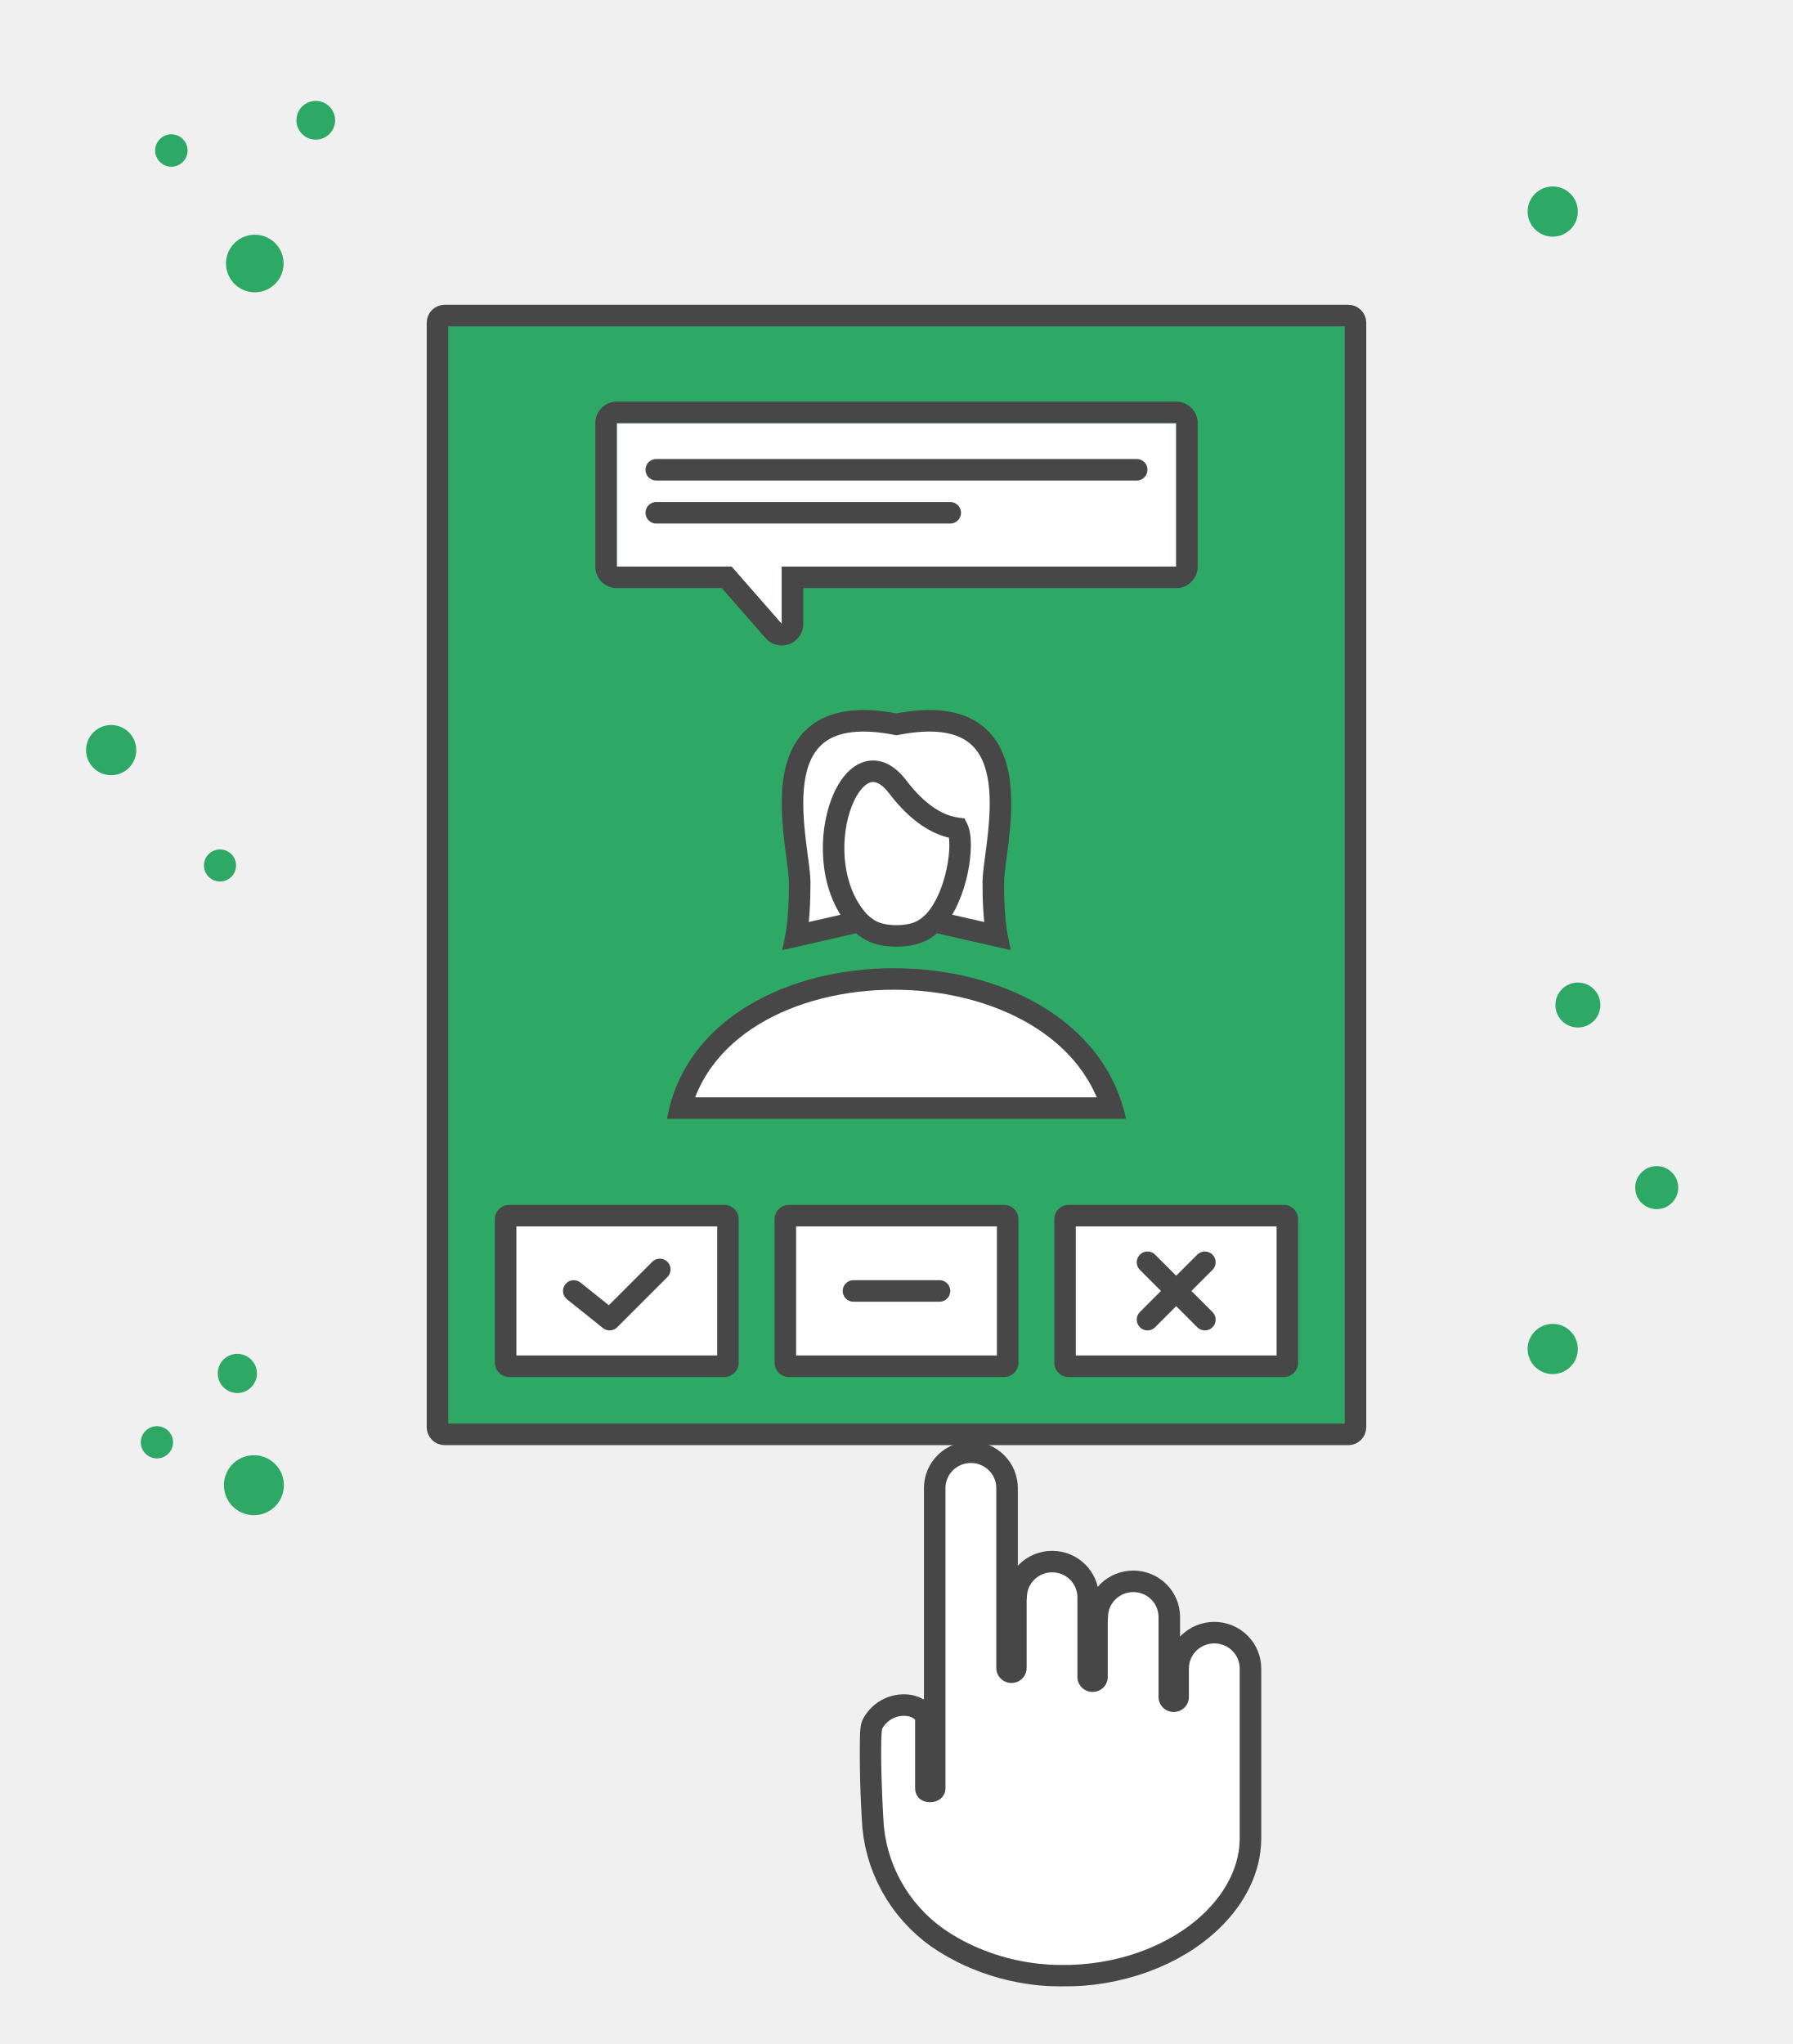
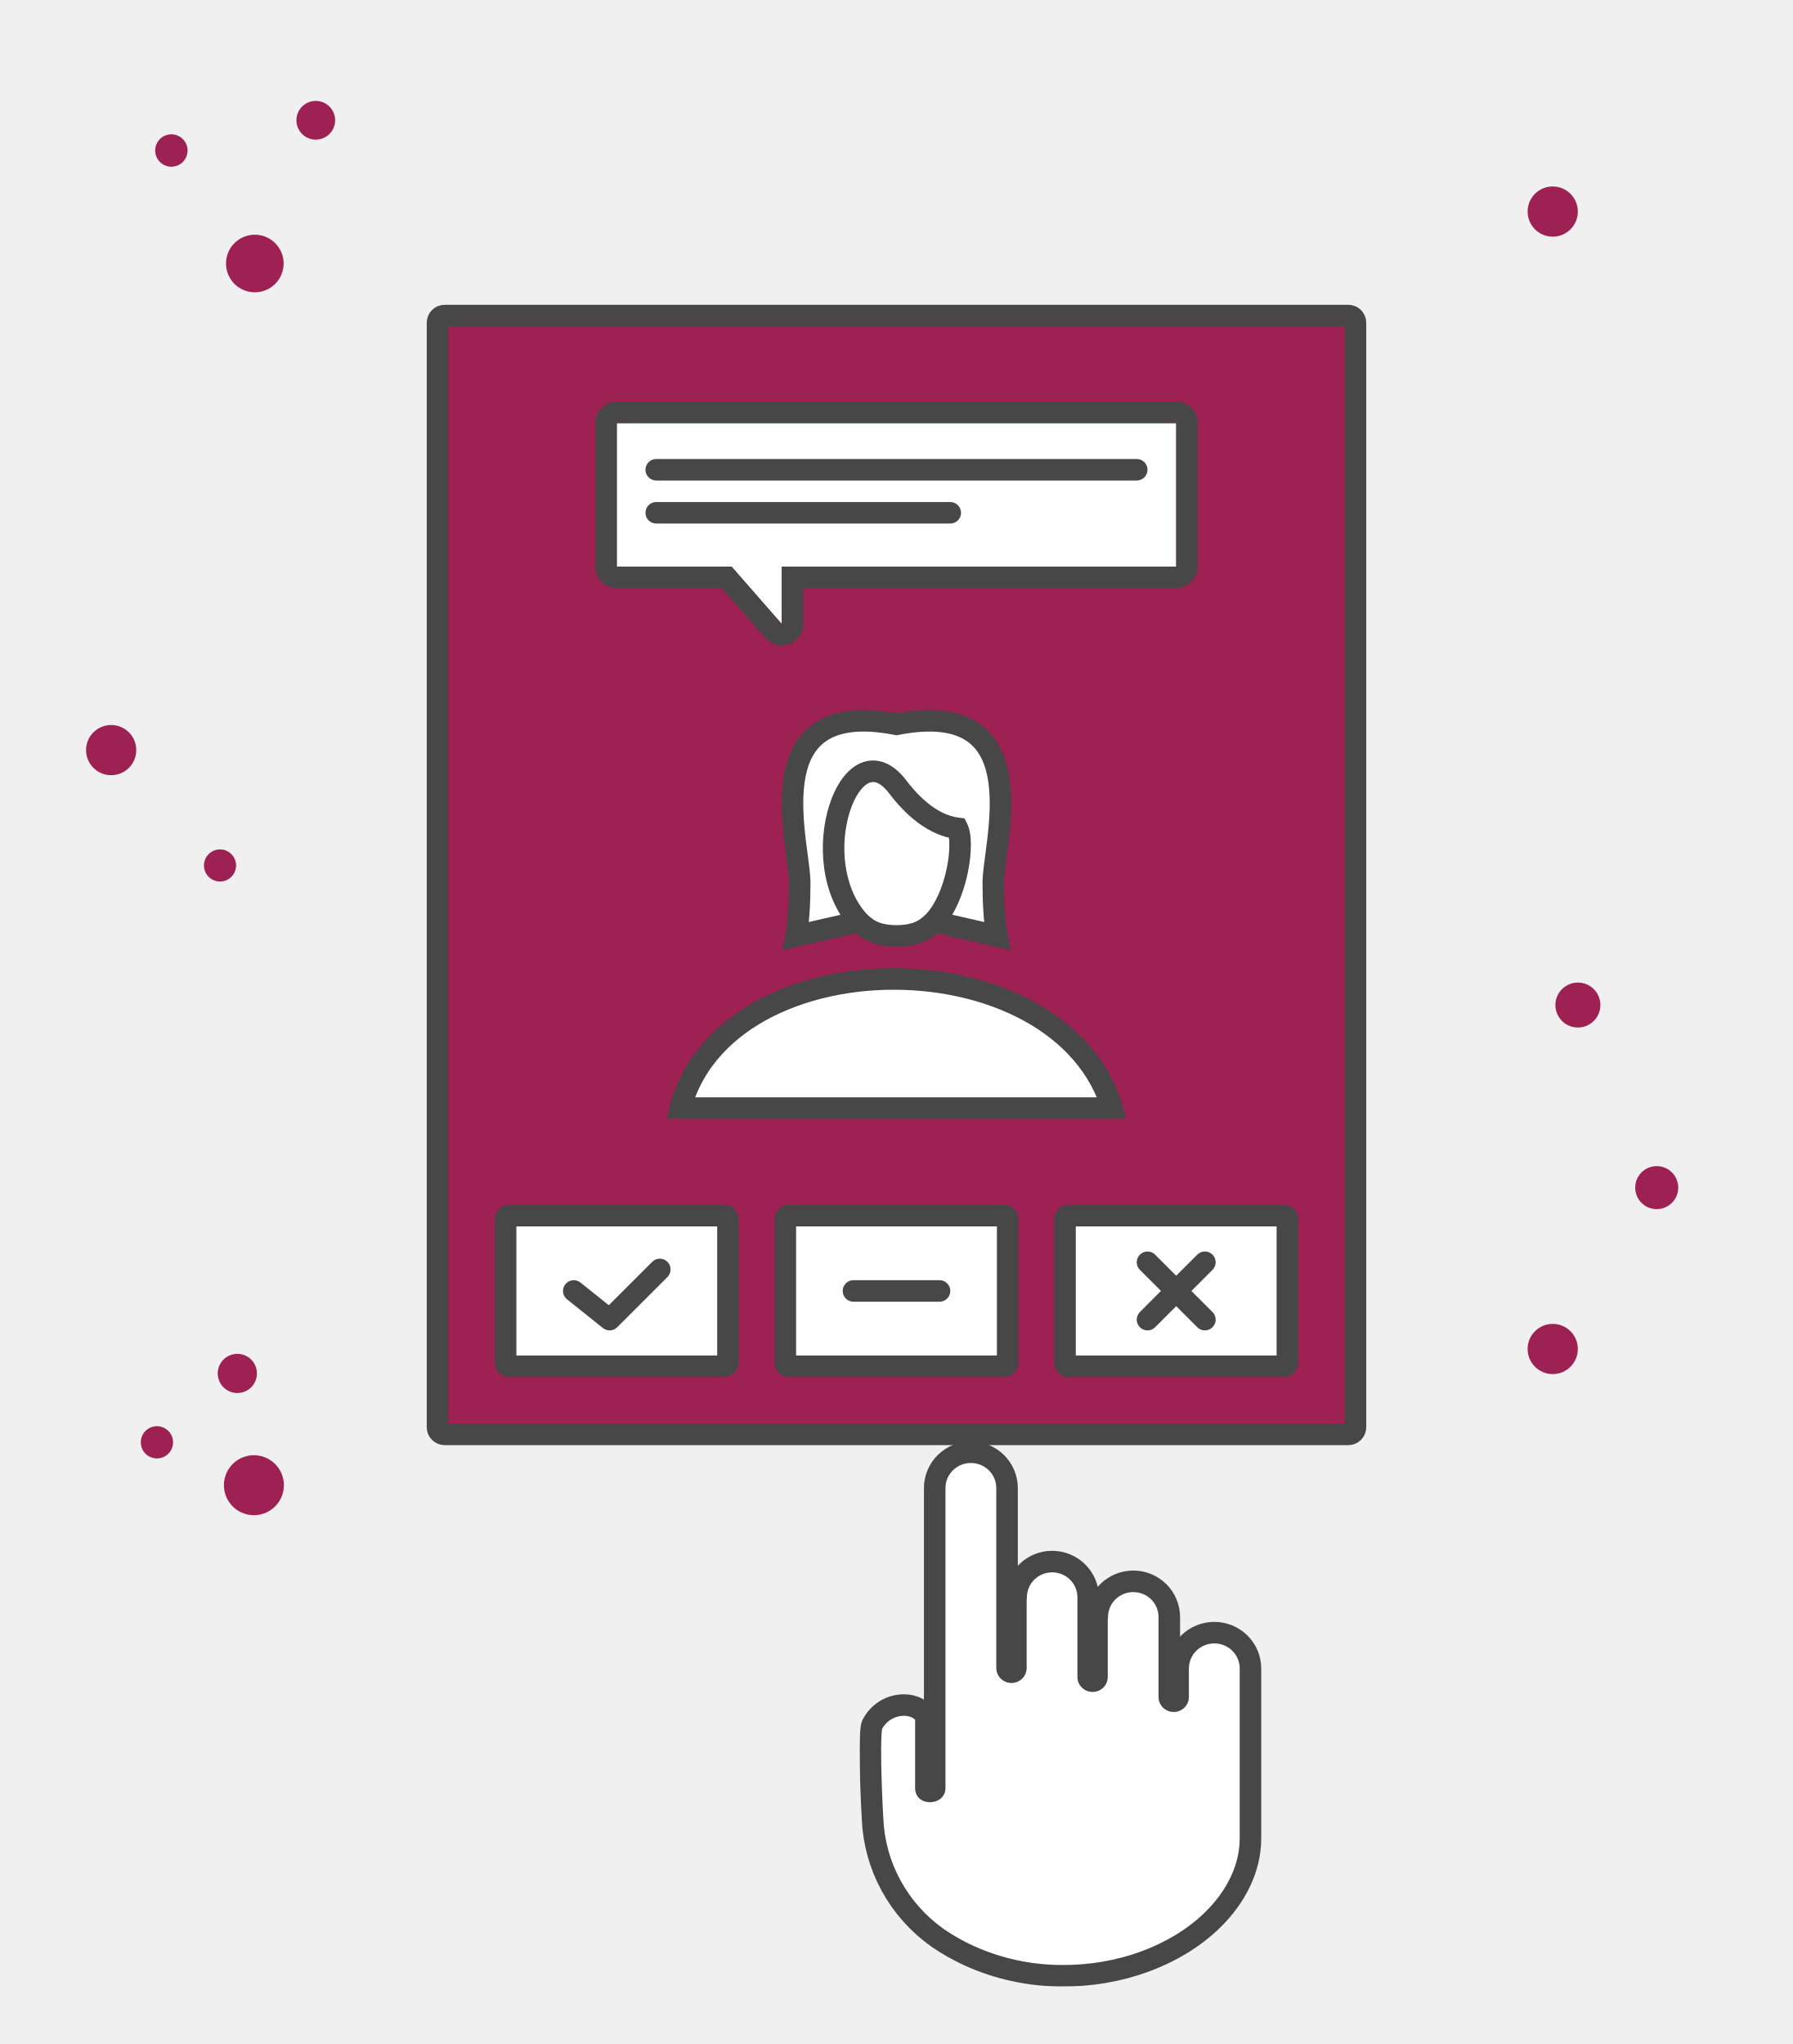
<svg xmlns="http://www.w3.org/2000/svg" width="250" height="285" viewBox="0 0 250 285" fill="none">
  <style>.dot-wrapper{animation-name: drift-dot-parent; animation-timing-function: ease-in-out; animation-iteration-count: infinite;}@keyframes drift-dot-parent{0%{transform: translate(0, 0);}50%{transform: translate(-5px, 18px);}100%{transform: translate(0, 0);}}.dot-wrapper &gt; .dot{animation-name: drift-dot-child; animation-timing-function: ease-in-out; animation-iteration-count: infinite;}@keyframes drift-dot-child{0%{transform: translate(0, 0);}50%{transform: translate(12px, -8px);}100%{transform: translate(0, 0);}}.dot-wrapper#dot-1{animation-duration: 20s; animation-delay: -43s; animation-direction: normal;}.dot-wrapper#dot-1 &gt; .dot{animation-duration: 22s; animation-delay: -40s; animation-direction: alternate;}.dot-wrapper#dot-2{animation-duration: 13s; animation-delay: -47s; animation-direction: normal;}.dot-wrapper#dot-2 &gt; .dot{animation-duration: 21s; animation-delay: -42s; animation-direction: normal;}.dot-wrapper#dot-3{animation-duration: 16s; animation-delay: -36s; animation-direction: normal;}.dot-wrapper#dot-3 &gt; .dot{animation-duration: 21s; animation-delay: -20s; animation-direction: normal;}.dot-wrapper#dot-4{animation-duration: 21s; animation-delay: -17s; animation-direction: reverse;}.dot-wrapper#dot-4 &gt; .dot{animation-duration: 21s; animation-delay: -34s; animation-direction: alternate;}.dot-wrapper#dot-5{animation-duration: 15s; animation-delay: -24s; animation-direction: alternate;}.dot-wrapper#dot-5 &gt; .dot{animation-duration: 16s; animation-delay: -34s; animation-direction: alternate;}.dot-wrapper#dot-6{animation-duration: 17s; animation-delay: -43s; animation-direction: reverse;}.dot-wrapper#dot-6 &gt; .dot{animation-duration: 18s; animation-delay: -3s; animation-direction: normal;}.dot-wrapper#dot-7{animation-duration: 21s; animation-delay: -39s; animation-direction: alternate;}.dot-wrapper#dot-7 &gt; .dot{animation-duration: 17s; animation-delay: -21s; animation-direction: reverse;}.dot-wrapper#dot-8{animation-duration: 16s; animation-delay: -49s; animation-direction: alternate;}.dot-wrapper#dot-8 &gt; .dot{animation-duration: 21s; animation-delay: -28s; animation-direction: normal;}.dot-wrapper#dot-9{animation-duration: 15s; animation-delay: -13s; animation-direction: alternate;}.dot-wrapper#dot-9 &gt; .dot{animation-duration: 22s; animation-delay: -49s; animation-direction: reverse;}.dot-wrapper#dot-10{animation-duration: 13s; animation-delay: -26s; animation-direction: alternate;}.dot-wrapper#dot-10 &gt; .dot{animation-duration: 15s; animation-delay: -31s; animation-direction: alternate;}.dot-wrapper#dot-11{animation-duration: 18s; animation-delay: -48s; animation-direction: reverse;}.dot-wrapper#dot-11 &gt; .dot{animation-duration: 22s; animation-delay: -5s; animation-direction: alternate;}.dot-wrapper#dot-12{animation-duration: 19s; animation-delay: -49s; animation-direction: reverse;}.dot-wrapper#dot-12 &gt; .dot{animation-duration: 18s; animation-delay: -5s; animation-direction: normal;}#hand{animation: switch-between-buttons 3s ease-in-out infinite alternate; animation-delay: -0.2s;}@keyframes switch-between-buttons{0%{transform: translate(0px, 0px);}40%{transform: translate(23.36px, -20px);}60%{transform: translate(-45.16px, -20px);}100%{transform: translate(-24, 8px, -4px);}}#tinder-like-card_front-female{animation: swipe-left 6s ease-in-out infinite backwards; transform-origin: 124px 104px; animation-delay: -1s;}@keyframes swipe-left{0%{transform: scale(0.9); opacity: 0;}5%{opacity: 0;}15%{transform: scale(1); opacity: 1;}50%{transform: translate(0) rotate(0deg); opacity: 1;}55%{opacity: 1;}58.333%{opacity: 0;}66.667%{transform: translate(-100px, 50px) rotate(-35deg); opacity: 0;}100%{transform: translate(-100px, 50px) rotate(-35deg); opacity: 0;}}#tinder-like-card_front-male{animation: swipe-right 6s ease-in-out infinite backwards; transform-origin: 124px 104px; animation-delay: 2s;}@keyframes swipe-right{0%{transform: scale(0.9); opacity: 0;}5%{opacity: 0;}15%{transform: scale(1); opacity: 1;}50%{transform: translate(0) rotate(0deg); opacity: 1;}55%{opacity: 1;}58.333%{opacity: 0;}66.667%{transform: translate(100px, 50px) rotate(35deg); opacity: 0;}100%{transform: translate(100px, 50px) rotate(35deg); opacity: 0;}}#no-bg &gt; rect{animation: no-bg 6s ease-in-out infinite; animation-delay: 4.6s;}@keyframes no-bg{0%{fill: white;}4%{fill: #EB6767;}49.9%{fill: #EB6767;}50%{fill: white;}100%{fill: white;}}#no-path{animation: no-path 6s ease-in-out infinite; animation-delay: 4.6s;}@keyframes no-path{0%{stroke: #474747;}4%{stroke: white;}49.9%{stroke: white;}50%{stroke: #474747;}100%{stroke: #474747;}}#yes-bg &gt; rect{animation: yes-bg 6s ease-in-out infinite; animation-delay: 1.6s;}@keyframes yes-bg{0%{fill: white;}4%{fill: #68C0FF;}49.9%{fill: #68C0FF;}50%{fill: white;}100%{fill: white;}}#yes-path{animation: yes-path 6s ease-in-out infinite; animation-delay: 1.6s;}@keyframes yes-path{0%{fill: #474747;}4%{fill: white;}49.9%{fill: white;}50%{fill: #474747;}100%{fill: #474747;}}</style>
  <g id="opinion-onboarding">
    <rect width="250" height="285" fill="none" />
    <g class="dot-wrapper" id="dot-1">
-       <path class="dot" fill-rule="evenodd" clip-rule="evenodd" d="M30.677 122.914C31.914 122.914 32.917 121.911 32.917 120.674C32.917 119.437 31.914 118.435 30.677 118.435C29.44 118.435 28.438 119.437 28.438 120.674C28.438 121.911 29.44 122.914 30.677 122.914Z" fill="#2DA965" />
+       <path class="dot" fill-rule="evenodd" clip-rule="evenodd" d="M30.677 122.914C31.914 122.914 32.917 121.911 32.917 120.674C32.917 119.437 31.914 118.435 30.677 118.435C29.44 118.435 28.438 119.437 28.438 120.674C28.438 121.911 29.44 122.914 30.677 122.914Z" fill="#9d2153" />
    </g>
    <g class="dot-wrapper" id="dot-2">
-       <path class="dot" fill-rule="evenodd" clip-rule="evenodd" d="M15.5 108.09C17.433 108.09 19 106.523 19 104.59C19 102.657 17.433 101.09 15.5 101.09C13.567 101.09 12 102.657 12 104.59C12 106.523 13.567 108.09 15.5 108.09Z" fill="#2DA965" />
+       <path class="dot" fill-rule="evenodd" clip-rule="evenodd" d="M15.5 108.09C17.433 108.09 19 106.523 19 104.59C19 102.657 17.433 101.09 15.5 101.09C13.567 101.09 12 102.657 12 104.59C12 106.523 13.567 108.09 15.5 108.09Z" fill="#9d2153" />
    </g>
    <g class="dot-wrapper" id="dot-3">
-       <path class="dot" fill-rule="evenodd" clip-rule="evenodd" d="M216.5 33C218.433 33 220 31.433 220 29.5C220 27.567 218.433 26 216.5 26C214.567 26 213 27.567 213 29.5C213 31.433 214.567 33 216.5 33Z" fill="#2DA965" />
+       <path class="dot" fill-rule="evenodd" clip-rule="evenodd" d="M216.5 33C218.433 33 220 31.433 220 29.5C220 27.567 218.433 26 216.5 26C214.567 26 213 27.567 213 29.5C213 31.433 214.567 33 216.5 33Z" fill="#9d2153" />
    </g>
    <g class="dot-wrapper" id="dot-4">
-       <path class="dot" fill-rule="evenodd" clip-rule="evenodd" d="M220.009 143.271C221.741 143.271 223.145 141.868 223.145 140.136C223.145 138.404 221.741 137 220.009 137C218.277 137 216.873 138.404 216.873 140.136C216.873 141.868 218.277 143.271 220.009 143.271Z" fill="#2DA965" />
+       <path class="dot" fill-rule="evenodd" clip-rule="evenodd" d="M220.009 143.271C221.741 143.271 223.145 141.868 223.145 140.136C223.145 138.404 221.741 137 220.009 137C218.277 137 216.873 138.404 216.873 140.136C216.873 141.868 218.277 143.271 220.009 143.271Z" fill="#9d2153" />
    </g>
    <g class="dot-wrapper" id="dot-5">
-       <path class="dot" fill-rule="evenodd" clip-rule="evenodd" d="M216.5 191.593C218.433 191.593 220 190.026 220 188.093C220 186.16 218.433 184.593 216.5 184.593C214.567 184.593 213 186.16 213 188.093C213 190.026 214.567 191.593 216.5 191.593Z" fill="#2DA965" />
+       <path class="dot" fill-rule="evenodd" clip-rule="evenodd" d="M216.5 191.593C218.433 191.593 220 190.026 220 188.093C220 186.16 218.433 184.593 216.5 184.593C214.567 184.593 213 186.16 213 188.093C213 190.026 214.567 191.593 216.5 191.593Z" fill="#9d2153" />
    </g>
    <g class="dot-wrapper" id="dot-6">
-       <path class="dot" fill-rule="evenodd" clip-rule="evenodd" d="M231 168.593C232.657 168.593 234 167.25 234 165.593C234 163.936 232.657 162.593 231 162.593C229.343 162.593 228 163.936 228 165.593C228 167.25 229.343 168.593 231 168.593Z" fill="#2DA965" />
+       <path class="dot" fill-rule="evenodd" clip-rule="evenodd" d="M231 168.593C232.657 168.593 234 167.25 234 165.593C234 163.936 232.657 162.593 231 162.593C229.343 162.593 228 163.936 228 165.593C228 167.25 229.343 168.593 231 168.593Z" fill="#9d2153" />
    </g>
    <g class="dot-wrapper" id="dot-7">
-       <path class="dot" fill-rule="evenodd" clip-rule="evenodd" d="M34.026 194.07C35.444 193.554 36.175 191.986 35.659 190.568C35.143 189.15 33.575 188.419 32.157 188.935C30.739 189.451 30.008 191.019 30.524 192.437C31.041 193.855 32.608 194.586 34.026 194.07Z" fill="#2DA965" />
+       <path class="dot" fill-rule="evenodd" clip-rule="evenodd" d="M34.026 194.07C35.444 193.554 36.175 191.986 35.659 190.568C35.143 189.15 33.575 188.419 32.157 188.935C30.739 189.451 30.008 191.019 30.524 192.437C31.041 193.855 32.608 194.586 34.026 194.07Z" fill="#9d2153" />
    </g>
    <g class="dot-wrapper" id="dot-8">
-       <path class="dot" fill-rule="evenodd" clip-rule="evenodd" d="M36.832 211.016C39.002 210.226 40.121 207.827 39.331 205.657C38.541 203.487 36.142 202.369 33.972 203.158C31.802 203.948 30.683 206.347 31.473 208.517C32.263 210.687 34.662 211.806 36.832 211.016Z" fill="#2DA965" />
+       <path class="dot" fill-rule="evenodd" clip-rule="evenodd" d="M36.832 211.016C39.002 210.226 40.121 207.827 39.331 205.657C38.541 203.487 36.142 202.369 33.972 203.158C31.802 203.948 30.683 206.347 31.473 208.517C32.263 210.687 34.662 211.806 36.832 211.016Z" fill="#9d2153" />
    </g>
    <g class="dot-wrapper" id="dot-9">
-       <path class="dot" fill-rule="evenodd" clip-rule="evenodd" d="M22.65 203.217C23.817 202.792 24.419 201.502 23.994 200.335C23.569 199.169 22.279 198.567 21.113 198.992C19.946 199.416 19.344 200.707 19.769 201.873C20.194 203.04 21.484 203.642 22.65 203.217Z" fill="#2DA965" />
+       <path class="dot" fill-rule="evenodd" clip-rule="evenodd" d="M22.65 203.217C23.817 202.792 24.419 201.502 23.994 200.335C23.569 199.169 22.279 198.567 21.113 198.992C19.946 199.416 19.344 200.707 19.769 201.873C20.194 203.04 21.484 203.642 22.65 203.217Z" fill="#9d2153" />
    </g>
    <g class="dot-wrapper" id="dot-10">
-       <path class="dot" fill-rule="evenodd" clip-rule="evenodd" d="M41.846 18.357C42.722 19.563 44.41 19.83 45.616 18.954C46.822 18.078 47.09 16.39 46.213 15.184C45.337 13.978 43.649 13.71 42.443 14.586C41.237 15.463 40.97 17.151 41.846 18.357Z" fill="#2DA965" />
+       <path class="dot" fill-rule="evenodd" clip-rule="evenodd" d="M41.846 18.357C42.722 19.563 44.41 19.83 45.616 18.954C46.822 18.078 47.09 16.39 46.213 15.184C45.337 13.978 43.649 13.71 42.443 14.586C41.237 15.463 40.97 17.151 41.846 18.357Z" fill="#9d2153" />
    </g>
    <g class="dot-wrapper" id="dot-11">
-       <path class="dot" fill-rule="evenodd" clip-rule="evenodd" d="M32.281 39.101C33.584 40.895 36.096 41.293 37.89 39.989C39.684 38.686 40.082 36.175 38.778 34.38C37.475 32.586 34.964 32.189 33.169 33.492C31.375 34.796 30.977 37.307 32.281 39.101Z" fill="#2DA965" />
+       <path class="dot" fill-rule="evenodd" clip-rule="evenodd" d="M32.281 39.101C33.584 40.895 36.096 41.293 37.89 39.989C39.684 38.686 40.082 36.175 38.778 34.38C37.475 32.586 34.964 32.189 33.169 33.492C31.375 34.796 30.977 37.307 32.281 39.101Z" fill="#9d2153" />
    </g>
    <g class="dot-wrapper" id="dot-12">
-       <path class="dot" fill-rule="evenodd" clip-rule="evenodd" d="M24.668 23.109C25.84 22.682 26.445 21.386 26.018 20.213C25.591 19.041 24.295 18.436 23.123 18.863C21.95 19.29 21.346 20.586 21.773 21.759C22.199 22.931 23.496 23.535 24.668 23.109Z" fill="#2DA965" />
+       <path class="dot" fill-rule="evenodd" clip-rule="evenodd" d="M24.668 23.109C25.84 22.682 26.445 21.386 26.018 20.213C25.591 19.041 24.295 18.436 23.123 18.863C21.95 19.29 21.346 20.586 21.773 21.759C22.199 22.931 23.496 23.535 24.668 23.109Z" fill="#9d2153" />
    </g>
    <g id="tinder-like-card_front-male" opacity="0.01">
-       <rect id="background" x="61" y="44" width="128" height="156" rx="1" fill="#2DA965" stroke="#474747" stroke-width="3" stroke-linecap="round" />
+       <rect id="background" x="61" y="44" width="128" height="156" rx="1" fill="#9d2153" stroke="#474747" stroke-width="3" stroke-linecap="round" />
      <g id="opinion-bubble">
        <g id="bubble/right">
          <mask id="path-14-outside-1" maskUnits="userSpaceOnUse" x="82" y="55" width="85" height="36" fill="black">
            <rect fill="white" x="82" y="55" width="85" height="36" />
            <path d="M164 79H148L141 87V79H86V59H164V79Z" />
          </mask>
          <path d="M164 79H148L141 87V79H86V59H164V79Z" fill="white" />
          <path d="M164 79V82C165.657 82 167 80.657 167 79H164ZM148 79V76C147.135 76 146.312 76.373 145.742 77.025L148 79ZM141 87H138C138 88.25 138.775 89.369 139.945 89.808C141.115 90.248 142.435 89.916 143.258 88.975L141 87ZM141 79H144C144 77.343 142.657 76 141 76V79ZM86 79H83C83 80.657 84.343 82 86 82V79ZM86 59V56C84.343 56 83 57.343 83 59H86ZM164 59H167C167 57.343 165.657 56 164 56V59ZM164 76H148V82H164V76ZM141 76H86V82H141V76ZM89 79V59H83V79H89ZM86 62H164V56H86V62ZM161 59V79H167V59H161ZM145.742 77.025L138.742 85.025L143.258 88.975L150.258 80.975L145.742 77.025ZM144 87V79H138V87H144Z" fill="#474747" mask="url(#path-14-outside-1)" />
        </g>
        <path id="text" d="M91.5 64C90.672 64 90 64.672 90 65.5C90 66.328 90.672 67 91.5 67V64ZM158.5 67C159.328 67 160 66.328 160 65.5C160 64.672 159.328 64 158.5 64V67ZM91.5 70C90.672 70 90 70.672 90 71.5C90 72.328 90.672 73 91.5 73V70ZM132.5 73C133.328 73 134 72.328 134 71.5C134 70.672 133.328 70 132.5 70V73ZM91.5 67H158.5V64H91.5V67ZM91.5 73H132.5V70H91.5V73Z" fill="#474747" />
      </g>
      <g id="avatar">
        <g id="body">
          <mask id="path-17-inside-2" fill="white">
            <path d="M93 156C98 128 151 128 157 156L93 156Z" />
          </mask>
          <path d="M93 156C98 128 151 128 157 156L93 156Z" fill="white" stroke="#474747" stroke-width="6" mask="url(#path-17-inside-2)" />
        </g>
        <g id="male">
          <path d="M124.996 130.5C120.58 130.322 115.329 125.918 113.662 120.568C113.48 120.014 113.118 118.829 112.693 117.284C112.426 116.311 112.135 115.195 111.849 114.004C111.36 111.1 111.232 108.411 112.521 106.218C113.442 104.662 115.518 103.765 117.843 103.513C118.208 103.468 118.545 103.335 118.837 103.127C123.077 100.511 129 99.575 133.967 101.601C137.115 102.918 138.797 106.711 138.455 111.768C138.388 112.77 138.227 114.445 138.002 115.538C138.002 115.538 137.891 116.597 137.456 118.96C136.696 123.094 132.044 130.5 124.996 130.5Z" fill="white" />
          <path d="M124.996 130.5L124.935 131.999C124.955 132 124.975 132 124.996 132V130.5ZM113.662 120.568L115.094 120.122C115.092 120.115 115.09 120.109 115.087 120.102L113.662 120.568ZM137.456 118.96L135.981 118.688L135.981 118.688L137.456 118.96ZM111.849 114.004L110.369 114.253C110.375 114.287 110.382 114.321 110.39 114.354L111.849 114.004ZM112.521 106.218L111.23 105.454L111.228 105.458L112.521 106.218ZM117.843 103.513L118.004 105.004C118.011 105.003 118.017 105.003 118.024 105.002L117.843 103.513ZM118.837 103.127L118.049 101.851C118.022 101.868 117.995 101.886 117.969 101.904L118.837 103.127ZM133.967 101.601L134.546 100.217L134.534 100.212L133.967 101.601ZM138.455 111.768L136.959 111.666L136.959 111.667L138.455 111.768ZM112.693 117.284L111.247 117.681L111.247 117.681L112.693 117.284ZM116.161 113.395L117.598 113.826L117.598 113.826L116.161 113.395ZM119.29 108.001L120.468 107.072C120.22 106.759 119.859 106.557 119.462 106.511C119.066 106.466 118.667 106.58 118.355 106.829L119.29 108.001ZM131.288 111.276L131.114 109.786C131.086 109.79 131.058 109.794 131.03 109.799L131.288 111.276ZM135.28 112.225L136.324 111.148L136.319 111.144L135.28 112.225ZM125.056 129.001C123.29 128.93 121.186 127.987 119.279 126.339C117.388 124.705 115.833 122.495 115.094 120.122L112.23 121.015C113.157 123.991 115.061 126.659 117.317 128.608C119.556 130.544 122.285 131.892 124.935 131.999L125.056 129.001ZM135.981 118.688C135.656 120.452 134.445 123.089 132.471 125.275C130.51 127.445 127.959 129 124.996 129V132C129.08 132 132.379 129.852 134.697 127.286C137.001 124.735 138.495 121.602 138.931 119.231L135.981 118.688ZM113.328 113.755C112.843 110.877 112.819 108.671 113.814 106.978L111.228 105.458C109.645 108.15 109.876 111.323 110.369 114.253L113.328 113.755ZM113.812 106.982C114.373 106.034 115.854 105.237 118.004 105.004L117.681 102.021C115.181 102.292 112.511 103.29 111.23 105.454L113.812 106.982ZM118.024 105.002C118.642 104.927 119.214 104.699 119.705 104.351L117.969 101.904C117.876 101.97 117.774 102.01 117.662 102.024L118.024 105.002ZM119.625 104.404C123.523 101.998 128.944 101.172 133.401 102.99L134.534 100.212C129.056 97.977 122.63 99.023 118.049 101.851L119.625 104.404ZM133.388 102.985C135.663 103.937 137.282 106.882 136.959 111.666L139.952 111.869C140.312 106.54 138.567 101.899 134.546 100.217L133.388 102.985ZM115.087 120.102C114.915 119.575 114.559 118.414 114.14 116.887L111.247 117.681C111.676 119.244 112.046 120.453 112.236 121.035L115.087 120.102ZM114.14 116.887C113.876 115.927 113.589 114.827 113.307 113.653L110.39 114.354C110.681 115.563 110.976 116.695 111.247 117.681L114.14 116.887ZM113.985 118.046C114.361 117.41 114.891 116.979 115.611 116.387C116.234 115.874 117.22 115.085 117.598 113.826L114.724 112.965C114.649 113.217 114.435 113.469 113.704 114.07C113.07 114.592 112.094 115.349 111.402 116.521L113.985 118.046ZM117.598 113.826C118.239 111.685 118.634 110.443 120.225 109.174L118.355 106.829C115.97 108.731 115.37 110.808 114.724 112.965L117.598 113.826ZM118.113 108.931C120.207 111.584 123.486 112.516 126.089 112.823C128.731 113.135 131.018 112.846 131.546 112.754L131.03 109.799C130.709 109.855 128.724 110.114 126.441 109.844C124.121 109.57 121.824 108.79 120.468 107.072L118.113 108.931ZM131.461 112.766C133.018 112.585 133.831 112.912 134.24 113.306L136.319 111.144C135.003 109.878 133.125 109.553 131.114 109.786L131.461 112.766ZM134.236 113.302C134.988 114.031 135.584 114.548 136.075 115.076C136.307 115.325 136.439 115.498 136.505 115.61C136.58 115.737 136.487 115.645 136.507 115.408L139.496 115.667C139.553 115.009 139.306 114.453 139.088 114.084C138.861 113.699 138.56 113.342 138.27 113.031C137.719 112.439 136.916 111.722 136.324 111.148L134.236 113.302ZM138.931 119.231C139.152 118.033 139.291 117.16 139.376 116.58C139.419 116.291 139.447 116.075 139.466 115.928C139.475 115.855 139.482 115.799 139.486 115.761C139.489 115.741 139.49 115.726 139.491 115.715C139.492 115.71 139.493 115.705 139.493 115.702C139.493 115.7 139.493 115.699 139.493 115.697C139.493 115.697 139.493 115.696 139.494 115.696C139.494 115.696 139.494 115.695 139.494 115.695C139.494 115.695 139.494 115.695 139.494 115.695C139.494 115.695 139.494 115.695 138.002 115.538C136.51 115.381 136.51 115.381 136.51 115.381C136.51 115.381 136.51 115.381 136.51 115.381C136.51 115.38 136.51 115.38 136.51 115.38C136.51 115.38 136.51 115.38 136.51 115.38C136.51 115.38 136.51 115.38 136.51 115.38C136.51 115.381 136.51 115.383 136.51 115.385C136.509 115.391 136.508 115.401 136.506 115.415C136.503 115.444 136.498 115.489 136.49 115.552C136.474 115.678 136.447 115.875 136.408 116.145C136.328 116.686 136.195 117.524 135.981 118.688L138.931 119.231ZM136.959 111.667C136.892 112.654 136.736 114.247 136.533 115.236L139.471 115.84C139.717 114.644 139.884 112.885 139.952 111.868L136.959 111.667Z" fill="#474747" />
        </g>
      </g>
      <g id="buttons">
        <g id="no">
          <g id="no-bg">
            <mask id="path-20-inside-3" fill="white">
              <rect x="147" y="168" width="34" height="24" rx="2" />
            </mask>
            <rect x="147" y="168" width="34" height="24" rx="2" fill="white" stroke="#474747" stroke-width="6" mask="url(#path-20-inside-3)" />
          </g>
          <path id="no-path" d="M160 184L168 176M168 184L160 176" stroke="#474747" stroke-width="3" stroke-linecap="round" />
        </g>
        <g id="button/neutral">
          <g id="Rectangle 2">
            <mask id="path-22-inside-4" fill="white">
              <rect x="108" y="168" width="34" height="24" rx="2" />
            </mask>
            <rect x="108" y="168" width="34" height="24" rx="2" fill="white" stroke="#474747" stroke-width="6" mask="url(#path-22-inside-4)" />
          </g>
          <path id="Vector 2" d="M119 180H131" stroke="#474747" stroke-width="3" stroke-linecap="round" />
        </g>
        <g id="button/yes">
          <g id="Rectangle 2_2">
            <mask id="path-24-inside-5" fill="white">
              <rect x="69" y="168" width="34" height="24" rx="2" />
            </mask>
            <rect x="69" y="168" width="34" height="24" rx="2" fill="white" stroke="#474747" stroke-width="6" mask="url(#path-24-inside-5)" />
          </g>
          <path id="Vector" d="M80.937 178.829C80.29 178.311 79.346 178.416 78.829 179.063C78.311 179.71 78.416 180.654 79.063 181.171L80.937 178.829ZM85 184L84.063 185.171C84.66 185.649 85.52 185.601 86.061 185.061L85 184ZM93.061 178.061C93.646 177.475 93.646 176.525 93.061 175.939C92.475 175.354 91.525 175.354 90.939 175.939L93.061 178.061ZM79.063 181.171L84.063 185.171L85.937 182.829L80.937 178.829L79.063 181.171ZM86.061 185.061L93.061 178.061L90.939 175.939L83.939 182.939L86.061 185.061Z" fill="#474747" />
        </g>
      </g>
    </g>
    <g id="tinder-like-card_front-female">
-       <rect id="background_2" x="61" y="44" width="128" height="156" rx="1" fill="#2DA965" stroke="#474747" stroke-width="3" stroke-linecap="round" />
+       <rect id="background_2" x="61" y="44" width="128" height="156" rx="1" fill="#9d2153" stroke="#474747" stroke-width="3" stroke-linecap="round" />
      <g id="opinion-bubble_2">
        <g id="bubble/left">
          <mask id="path-27-outside-6" maskUnits="userSpaceOnUse" x="83" y="55" width="85" height="36" fill="black">
            <rect fill="white" x="83" y="55" width="85" height="36" />
            <path d="M86 79H102L109 87V79H164V59H86V79Z" />
          </mask>
          <path d="M86 79H102L109 87V79H164V59H86V79Z" fill="white" />
          <path d="M86 79V82C84.343 82 83 80.657 83 79H86ZM102 79V76C102.865 76 103.688 76.373 104.258 77.025L102 79ZM109 87H112C112 88.25 111.225 89.369 110.055 89.808C108.885 90.248 107.565 89.916 106.742 88.975L109 87ZM109 79H106C106 77.343 107.343 76 109 76V79ZM164 79H167C167 80.657 165.657 82 164 82V79ZM164 59V56C165.657 56 167 57.343 167 59H164ZM86 59H83C83 57.343 84.343 56 86 56V59ZM86 76H102V82H86V76ZM109 76H164V82H109V76ZM161 79V59H167V79H161ZM164 62H86V56H164V62ZM89 59V79H83V59H89ZM104.258 77.025L111.258 85.025L106.742 88.975L99.742 80.975L104.258 77.025ZM106 87V79H112V87H106Z" fill="#474747" mask="url(#path-27-outside-6)" />
        </g>
        <path id="text_2" d="M91.5 64C90.672 64 90 64.672 90 65.5C90 66.328 90.672 67 91.5 67V64ZM158.5 67C159.328 67 160 66.328 160 65.5C160 64.672 159.328 64 158.5 64V67ZM91.5 70C90.672 70 90 70.672 90 71.5C90 72.328 90.672 73 91.5 73V70ZM132.5 73C133.328 73 134 72.328 134 71.5C134 70.672 133.328 70 132.5 70V73ZM91.5 67H158.5V64H91.5V67ZM91.5 73H132.5V70H91.5V73Z" fill="#474747" />
      </g>
      <g id="avatar_2">
        <g id="body_2">
          <mask id="path-30-inside-7" fill="white">
            <path d="M93 156C98 128 151 128 157 156L93 156Z" />
          </mask>
          <path d="M93 156C98 128 151 128 157 156L93 156Z" fill="white" stroke="#474747" stroke-width="6" mask="url(#path-30-inside-7)" />
        </g>
        <g id="female">
          <path d="M111.5 123.5C111.81 118.478 104.566 96.999 124.999 100.996C145.432 96.999 138.19 118.478 138.5 123.5C138.5 128 139 130.5 139 130.5L130.204 128.496C129.842 128.867 129.442 129.202 129 129.496C127.905 130.227 126.468 130.496 124.999 130.496C123.53 130.496 122.094 130.227 120.999 129.496C120.562 129.204 120.155 128.869 119.78 128.496L111 130.5C111 130.5 111.5 128 111.5 123.5Z" fill="white" />
          <path d="M125 109.496L126.199 108.596L126.182 108.573L126.164 108.55L125 109.496ZM133.501 115.496L134.842 114.825L134.483 114.107L133.687 114.008L133.501 115.496ZM111.5 123.5L110.003 123.407L110 123.454L110 123.5L111.5 123.5ZM124.999 100.996L124.711 102.468L124.999 102.525L125.287 102.468L124.999 100.996ZM120.999 129.496L121.832 128.249L121.832 128.249L120.999 129.496ZM129 129.496L128.169 128.247L128.167 128.249L129 129.496ZM111 130.5L109.529 130.206L109.076 132.478L111.334 131.962L111 130.5ZM139 130.5L138.667 131.962L140.925 132.477L140.471 130.206L139 130.5ZM138.5 123.5H140V123.454L139.997 123.407L138.5 123.5ZM123.8 110.397C124.581 111.437 125.788 112.919 127.358 114.215C128.923 115.508 130.933 116.687 133.315 116.985L133.687 114.008C132.068 113.806 130.578 112.984 129.268 111.902C127.962 110.824 126.919 109.555 126.199 108.596L123.8 110.397ZM112.997 123.592C113.046 122.809 112.947 121.794 112.82 120.747C112.755 120.207 112.677 119.623 112.597 119.019C112.517 118.412 112.434 117.78 112.356 117.126C112.042 114.488 111.827 111.621 112.189 109.077C112.55 106.536 113.452 104.546 115.17 103.351C116.898 102.149 119.8 101.508 124.711 102.468L125.287 99.524C119.982 98.486 116.126 99.031 113.457 100.889C110.776 102.754 109.639 105.698 109.218 108.655C108.798 111.608 109.059 114.803 109.377 117.48C109.458 118.155 109.543 118.804 109.623 119.412C109.704 120.024 109.779 120.588 109.842 121.108C109.972 122.181 110.032 122.936 110.003 123.407L112.997 123.592ZM120.166 130.744C121.609 131.707 123.384 131.996 124.999 131.996V128.996C123.677 128.996 122.58 128.748 121.832 128.249L120.166 130.744ZM128.167 128.249C127.419 128.748 126.322 128.996 124.999 128.996V131.996C126.615 131.996 128.39 131.706 129.832 130.744L128.167 128.249ZM110 123.5C110 125.694 109.878 127.392 109.758 128.531C109.698 129.1 109.639 129.529 109.596 129.811C109.574 129.952 109.556 130.056 109.545 130.122C109.539 130.155 109.535 130.179 109.532 130.193C109.531 130.2 109.53 130.205 109.529 130.207C109.529 130.208 109.529 130.208 109.529 130.208C109.529 130.208 109.529 130.208 109.529 130.208C109.529 130.208 109.529 130.207 109.529 130.207C109.529 130.207 109.529 130.207 109.529 130.207C109.529 130.206 109.529 130.206 111 130.5C112.471 130.794 112.471 130.793 112.471 130.793C112.471 130.793 112.471 130.793 112.472 130.793C112.472 130.792 112.472 130.792 112.472 130.791C112.472 130.79 112.472 130.789 112.472 130.788C112.473 130.785 112.474 130.782 112.474 130.778C112.476 130.771 112.478 130.761 112.48 130.748C112.485 130.724 112.491 130.689 112.499 130.645C112.514 130.557 112.536 130.431 112.561 130.267C112.611 129.939 112.677 129.462 112.742 128.844C112.872 127.608 113 125.805 113 123.5L110 123.5ZM118.724 129.561C119.163 129.997 119.644 130.395 120.166 130.744L121.832 128.249C121.479 128.013 121.148 127.74 120.837 127.432L118.724 129.561ZM111.334 131.962L120.114 129.959L119.446 127.034L110.667 129.038L111.334 131.962ZM132.159 116.167C132.244 116.338 132.376 116.884 132.371 117.872C132.367 118.796 132.246 119.929 131.995 121.126C131.484 123.566 130.489 126.006 129.112 127.468L131.296 129.525C133.215 127.487 134.369 124.427 134.932 121.742C135.218 120.376 135.366 119.04 135.371 117.886C135.376 116.796 135.257 115.655 134.842 114.825L132.159 116.167ZM129.13 127.449C128.84 127.747 128.521 128.014 128.169 128.247L129.83 130.746C130.364 130.391 130.845 129.987 131.278 129.544L129.13 127.449ZM139.333 129.037L130.537 127.034L129.871 129.959L138.667 131.962L139.333 129.037ZM137 123.5C137 125.805 137.128 127.608 137.259 128.844C137.324 129.463 137.389 129.94 137.44 130.267C137.465 130.431 137.486 130.557 137.502 130.645C137.51 130.69 137.516 130.724 137.521 130.749C137.523 130.761 137.525 130.771 137.526 130.779C137.527 130.783 137.528 130.786 137.528 130.788C137.529 130.79 137.529 130.791 137.529 130.792C137.529 130.792 137.529 130.793 137.529 130.793C137.529 130.793 137.529 130.793 137.529 130.794C137.529 130.794 137.529 130.794 139 130.5C140.471 130.206 140.471 130.206 140.471 130.206C140.471 130.206 140.471 130.207 140.471 130.207C140.471 130.207 140.471 130.207 140.472 130.207C140.472 130.208 140.472 130.208 140.472 130.208C140.472 130.208 140.472 130.208 140.471 130.206C140.471 130.204 140.47 130.2 140.469 130.193C140.466 130.179 140.462 130.155 140.456 130.122C140.444 130.056 140.426 129.952 140.405 129.811C140.361 129.529 140.302 129.1 140.242 128.53C140.122 127.392 140 125.694 140 123.5H137ZM126.164 108.55C125.234 107.406 124.191 106.593 123.034 106.234C121.837 105.863 120.669 106.027 119.646 106.569C117.718 107.589 116.376 109.886 115.602 112.361C114.039 117.362 114.302 124.734 118.674 129.509L120.887 127.483C117.477 123.759 117.099 117.63 118.466 113.256C119.157 111.044 120.172 109.685 121.049 109.22C121.428 109.02 121.773 108.985 122.146 109.1C122.558 109.228 123.14 109.587 123.835 110.442L126.164 108.55ZM139.997 123.407C139.968 122.936 140.028 122.181 140.158 121.107C140.221 120.587 140.296 120.023 140.377 119.412C140.457 118.804 140.542 118.155 140.623 117.48C140.941 114.803 141.201 111.608 140.781 108.654C140.36 105.698 139.222 102.753 136.542 100.889C133.872 99.031 130.016 98.486 124.711 99.524L125.287 102.468C130.198 101.508 133.1 102.149 134.828 103.351C136.546 104.546 137.449 106.536 137.811 109.077C138.173 111.621 137.957 114.488 137.644 117.126C137.566 117.78 137.483 118.412 137.403 119.019C137.323 119.623 137.245 120.207 137.18 120.747C137.053 121.794 136.955 122.809 137.003 123.592L139.997 123.407Z" fill="#474747" />
        </g>
      </g>
      <g id="buttons_2">
        <g id="button/no">
          <g id="Rectangle 2_3">
            <mask id="path-33-inside-8" fill="white">
              <rect x="147" y="168" width="34" height="24" rx="2" />
            </mask>
            <rect x="147" y="168" width="34" height="24" rx="2" fill="white" stroke="#474747" stroke-width="6" mask="url(#path-33-inside-8)" />
          </g>
          <path id="Vector_2" d="M160 184L168 176M168 184L160 176" stroke="#474747" stroke-width="3" stroke-linecap="round" />
        </g>
        <g id="button/neutral_2">
          <g id="Rectangle 2_4">
            <mask id="path-35-inside-9" fill="white">
              <rect x="108" y="168" width="34" height="24" rx="2" />
            </mask>
            <rect x="108" y="168" width="34" height="24" rx="2" fill="white" stroke="#474747" stroke-width="6" mask="url(#path-35-inside-9)" />
          </g>
          <path id="Vector 2_2" d="M119 180H131" stroke="#474747" stroke-width="3" stroke-linecap="round" />
        </g>
        <g id="yes">
          <g id="yes-bg">
            <mask id="path-37-inside-10" fill="white">
              <rect x="69" y="168" width="34" height="24" rx="2" />
            </mask>
            <rect x="69" y="168" width="34" height="24" rx="2" fill="white" stroke="#474747" stroke-width="6" mask="url(#path-37-inside-10)" />
          </g>
          <path id="yes-path" d="M80.937 178.829C80.29 178.311 79.346 178.416 78.829 179.063C78.311 179.71 78.416 180.654 79.063 181.171L80.937 178.829ZM85 184L84.063 185.171C84.66 185.649 85.52 185.601 86.061 185.061L85 184ZM93.061 178.061C93.646 177.475 93.646 176.525 93.061 175.939C92.475 175.354 91.525 175.354 90.939 175.939L93.061 178.061ZM79.063 181.171L84.063 185.171L85.937 182.829L80.937 178.829L79.063 181.171ZM86.061 185.061L93.061 178.061L90.939 175.939L83.939 182.939L86.061 185.061Z" fill="#474747" />
        </g>
      </g>
    </g>
    <g id="hand">
      <mask id="path-39-outside-11" maskUnits="userSpaceOnUse" x="119.857" y="200.986" width="57" height="76" fill="black">
        <rect fill="white" x="119.857" y="200.986" width="57" height="76" />
        <path d="M161.539 225.461V232.589L161.539 232.637L161.539 232.663V236.619C161.539 237.172 161.762 237.702 162.159 238.093C162.555 238.484 163.093 238.703 163.654 238.703C164.214 238.703 164.752 238.484 165.149 238.093C165.545 237.702 165.768 237.172 165.768 236.619V232.605C165.776 231.69 166.149 230.814 166.806 230.166C167.471 229.511 168.372 229.143 169.313 229.143C170.253 229.143 171.154 229.511 171.819 230.166C172.484 230.822 172.857 231.71 172.857 232.637L172.857 256.343C172.857 259.949 171.124 263.617 167.981 266.674C163.16 271.357 155.655 274.087 147.895 273.983C143.71 273.958 139.578 273.056 135.774 271.336C134.32 270.677 132.928 269.891 131.616 268.988C129.1 267.211 127.03 264.891 125.565 262.204C124.099 259.517 123.276 256.536 123.159 253.487C122.87 248.429 122.736 242.371 122.997 241.051C123.423 240.269 124.137 239.677 124.991 239.397C125.833 239.136 126.933 239.15 127.598 239.773L127.598 249.306C127.598 252.029 131.827 251.872 131.827 249.306L131.827 228.393L131.827 207.481C131.827 206.554 132.2 205.665 132.865 205.009C133.53 204.354 134.431 203.986 135.371 203.986C136.312 203.986 137.213 204.354 137.878 205.009C138.543 205.665 138.916 206.554 138.916 207.481V232.576C138.916 233.128 139.139 233.658 139.536 234.049C139.932 234.44 140.47 234.66 141.031 234.66C141.591 234.66 142.129 234.44 142.526 234.049C142.922 233.658 143.145 233.128 143.145 232.576L143.145 223.092C143.169 222.967 143.181 222.839 143.181 222.709C143.181 221.788 143.552 220.904 144.213 220.253C144.874 219.601 145.77 219.235 146.705 219.235C147.639 219.235 148.535 219.601 149.196 220.253C149.857 220.904 150.228 221.788 150.228 222.709V233.826C150.228 234.378 150.451 234.908 150.847 235.299C151.244 235.69 151.782 235.91 152.342 235.91C152.903 235.91 153.441 235.69 153.837 235.299C154.234 234.908 154.457 234.378 154.457 233.826V225.84C154.48 225.716 154.492 225.589 154.492 225.461C154.492 224.54 154.863 223.656 155.524 223.005C156.185 222.353 157.081 221.987 158.016 221.987C158.95 221.987 159.847 222.353 160.507 223.005C161.168 223.656 161.539 224.54 161.539 225.461Z" />
      </mask>
      <path d="M161.539 225.461V232.589L161.539 232.637L161.539 232.663V236.619C161.539 237.172 161.762 237.702 162.159 238.093C162.555 238.484 163.093 238.703 163.654 238.703C164.214 238.703 164.752 238.484 165.149 238.093C165.545 237.702 165.768 237.172 165.768 236.619V232.605C165.776 231.69 166.149 230.814 166.806 230.166C167.471 229.511 168.372 229.143 169.313 229.143C170.253 229.143 171.154 229.511 171.819 230.166C172.484 230.822 172.857 231.71 172.857 232.637L172.857 256.343C172.857 259.949 171.124 263.617 167.981 266.674C163.16 271.357 155.655 274.087 147.895 273.983C143.71 273.958 139.578 273.056 135.774 271.336C134.32 270.677 132.928 269.891 131.616 268.988C129.1 267.211 127.03 264.891 125.565 262.204C124.099 259.517 123.276 256.536 123.159 253.487C122.87 248.429 122.736 242.371 122.997 241.051C123.423 240.269 124.137 239.677 124.991 239.397C125.833 239.136 126.933 239.15 127.598 239.773L127.598 249.306C127.598 252.029 131.827 251.872 131.827 249.306L131.827 228.393L131.827 207.481C131.827 206.554 132.2 205.665 132.865 205.009C133.53 204.354 134.431 203.986 135.371 203.986C136.312 203.986 137.213 204.354 137.878 205.009C138.543 205.665 138.916 206.554 138.916 207.481V232.576C138.916 233.128 139.139 233.658 139.536 234.049C139.932 234.44 140.47 234.66 141.031 234.66C141.591 234.66 142.129 234.44 142.526 234.049C142.922 233.658 143.145 233.128 143.145 232.576L143.145 223.092C143.169 222.967 143.181 222.839 143.181 222.709C143.181 221.788 143.552 220.904 144.213 220.253C144.874 219.601 145.77 219.235 146.705 219.235C147.639 219.235 148.535 219.601 149.196 220.253C149.857 220.904 150.228 221.788 150.228 222.709V233.826C150.228 234.378 150.451 234.908 150.847 235.299C151.244 235.69 151.782 235.91 152.342 235.91C152.903 235.91 153.441 235.69 153.837 235.299C154.234 234.908 154.457 234.378 154.457 233.826V225.84C154.48 225.716 154.492 225.589 154.492 225.461C154.492 224.54 154.863 223.656 155.524 223.005C156.185 222.353 157.081 221.987 158.016 221.987C158.95 221.987 159.847 222.353 160.507 223.005C161.168 223.656 161.539 224.54 161.539 225.461Z" fill="white" />
      <path d="M161.539 225.461V232.589L161.539 232.637L161.539 232.663V236.619C161.539 237.172 161.762 237.702 162.159 238.093C162.555 238.484 163.093 238.703 163.654 238.703C164.214 238.703 164.752 238.484 165.149 238.093C165.545 237.702 165.768 237.172 165.768 236.619V232.605C165.776 231.69 166.149 230.814 166.806 230.166C167.471 229.511 168.372 229.143 169.313 229.143C170.253 229.143 171.154 229.511 171.819 230.166C172.484 230.822 172.857 231.71 172.857 232.637L172.857 256.343C172.857 259.949 171.124 263.617 167.981 266.674C163.16 271.357 155.655 274.087 147.895 273.983C143.71 273.958 139.578 273.056 135.774 271.336C134.32 270.677 132.928 269.891 131.616 268.988C129.1 267.211 127.03 264.891 125.565 262.204C124.099 259.517 123.276 256.536 123.159 253.487C122.87 248.429 122.736 242.371 122.997 241.051C123.423 240.269 124.137 239.677 124.991 239.397C125.833 239.136 126.933 239.15 127.598 239.773L127.598 249.306C127.598 252.029 131.827 251.872 131.827 249.306L131.827 228.393L131.827 207.481C131.827 206.554 132.2 205.665 132.865 205.009C133.53 204.354 134.431 203.986 135.371 203.986C136.312 203.986 137.213 204.354 137.878 205.009C138.543 205.665 138.916 206.554 138.916 207.481V232.576C138.916 233.128 139.139 233.658 139.536 234.049C139.932 234.44 140.47 234.66 141.031 234.66C141.591 234.66 142.129 234.44 142.526 234.049C142.922 233.658 143.145 233.128 143.145 232.576L143.145 223.092C143.169 222.967 143.181 222.839 143.181 222.709C143.181 221.788 143.552 220.904 144.213 220.253C144.874 219.601 145.77 219.235 146.705 219.235C147.639 219.235 148.535 219.601 149.196 220.253C149.857 220.904 150.228 221.788 150.228 222.709V233.826C150.228 234.378 150.451 234.908 150.847 235.299C151.244 235.69 151.782 235.91 152.342 235.91C152.903 235.91 153.441 235.69 153.837 235.299C154.234 234.908 154.457 234.378 154.457 233.826V225.84C154.48 225.716 154.492 225.589 154.492 225.461C154.492 224.54 154.863 223.656 155.524 223.005C156.185 222.353 157.081 221.987 158.016 221.987C158.95 221.987 159.847 222.353 160.507 223.005C161.168 223.656 161.539 224.54 161.539 225.461Z" stroke="#474747" stroke-width="6" stroke-linejoin="round" mask="url(#path-39-outside-11)" />
    </g>
  </g>
</svg>
